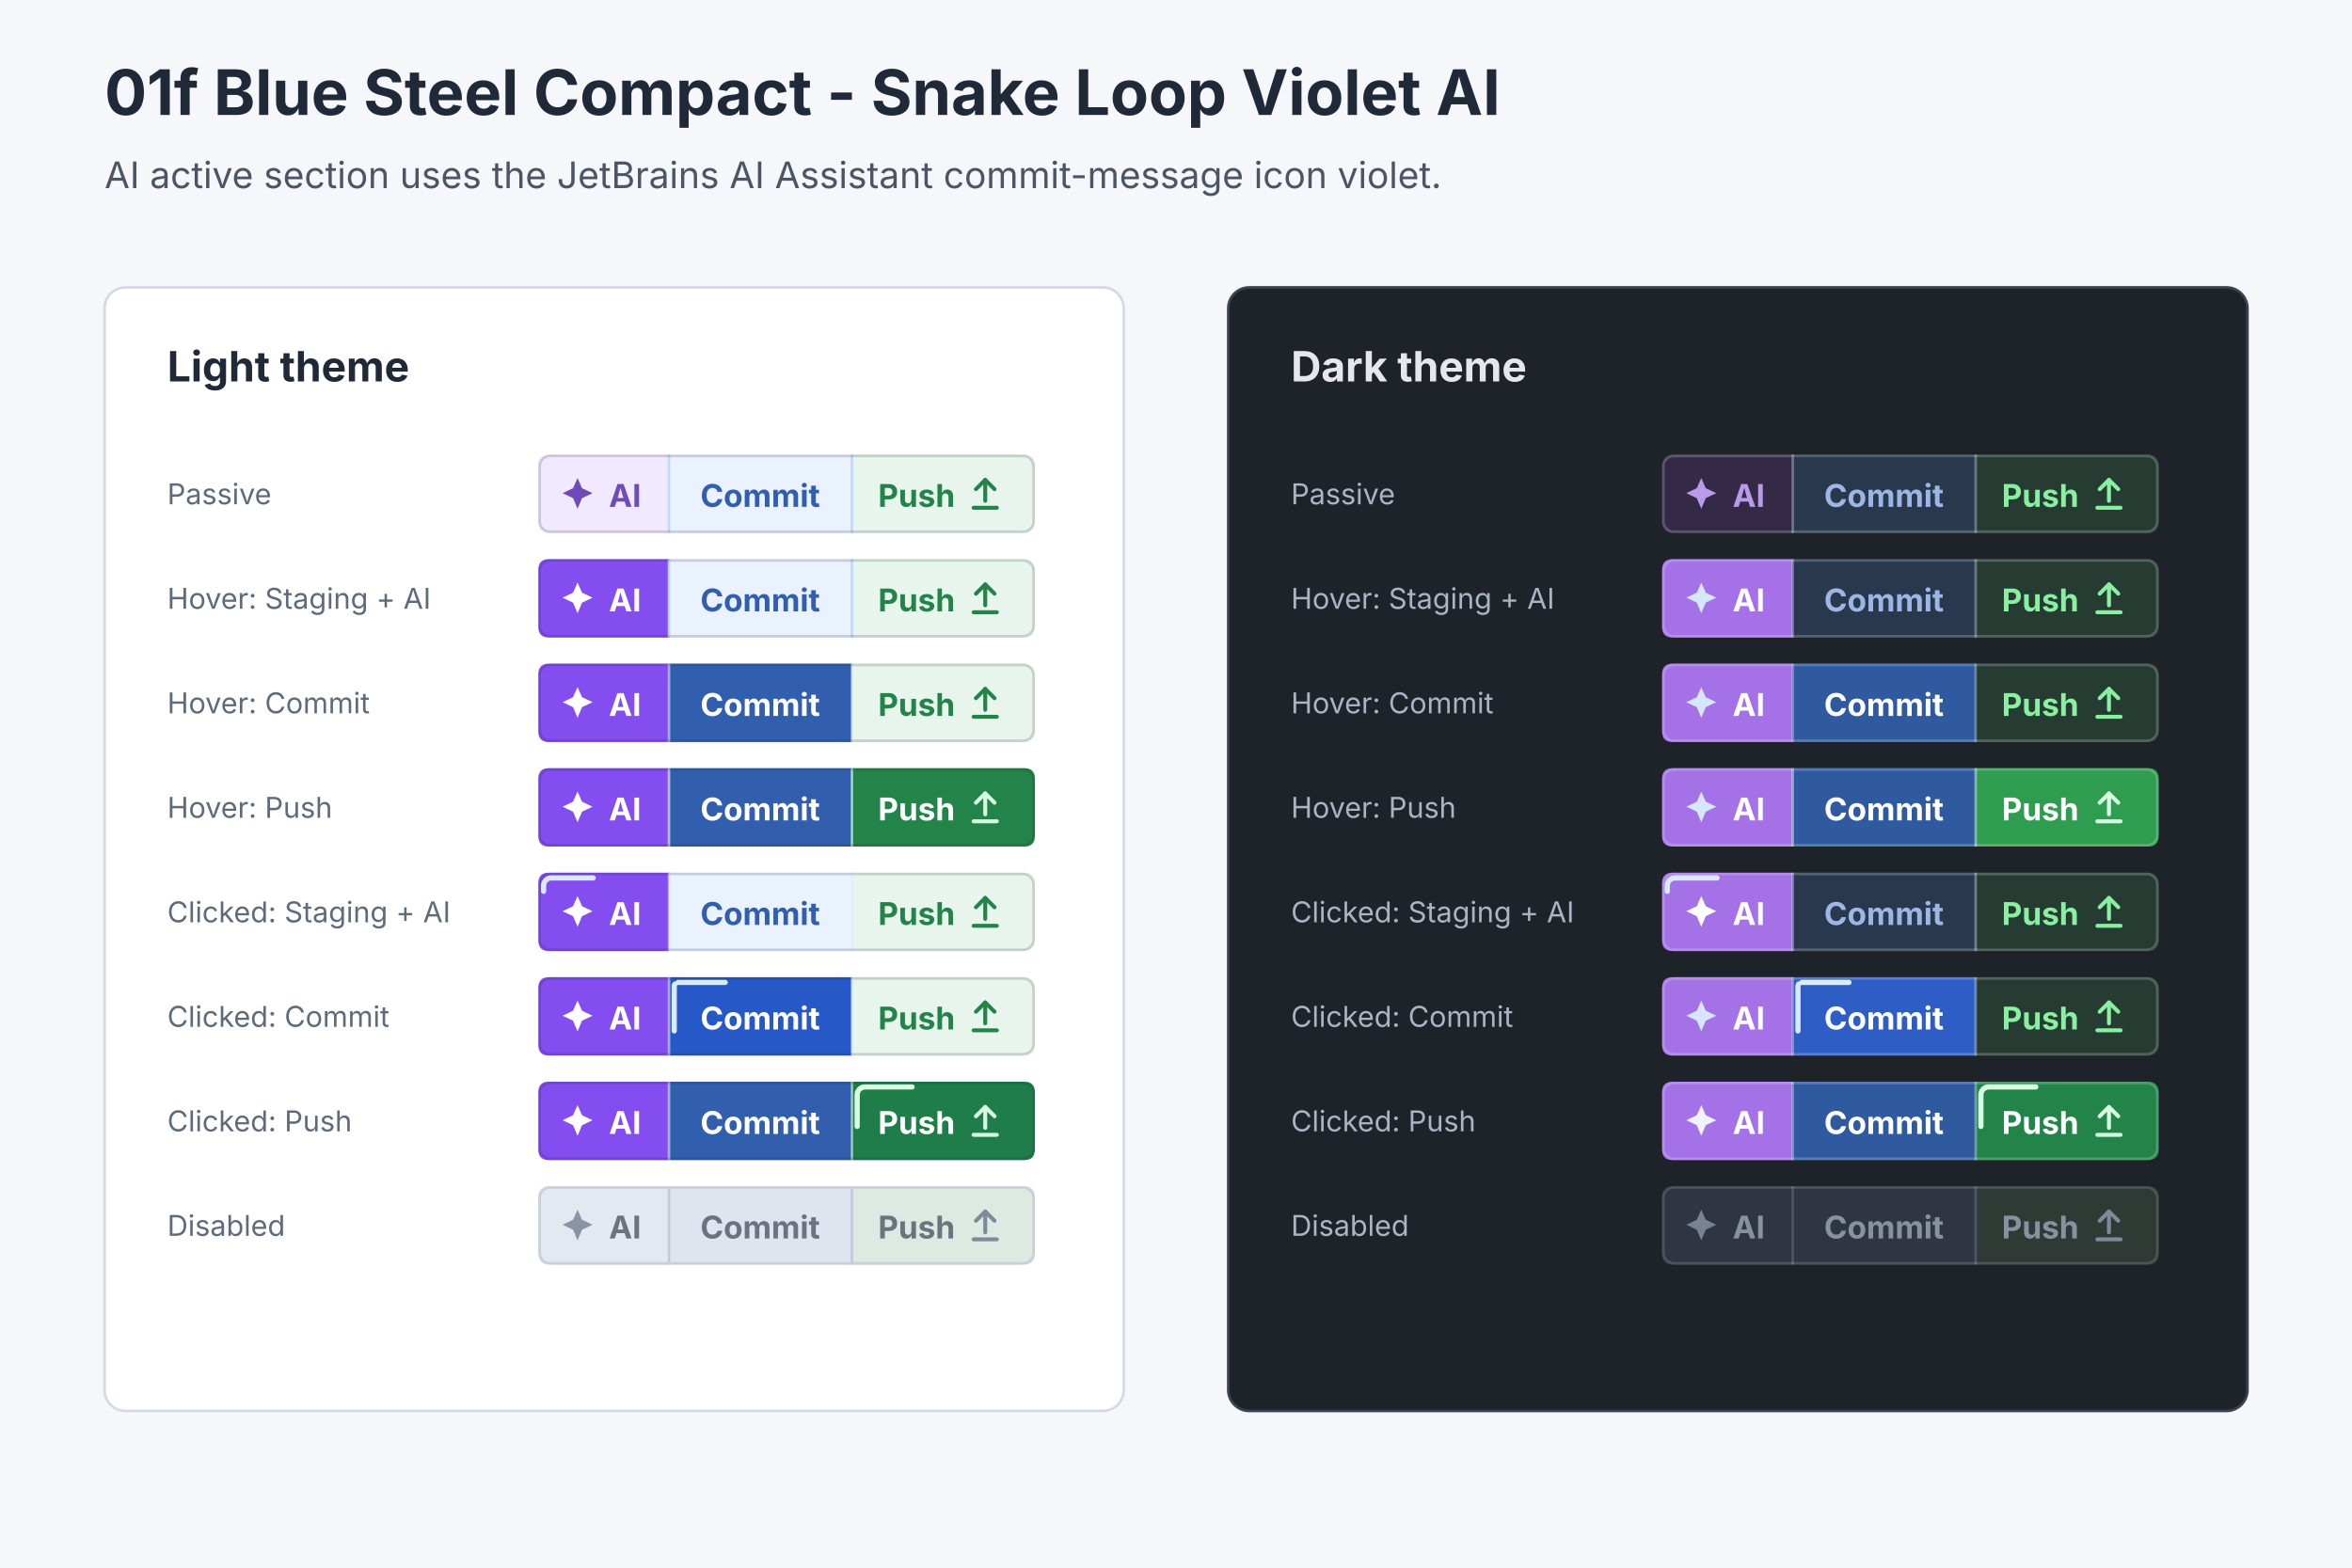
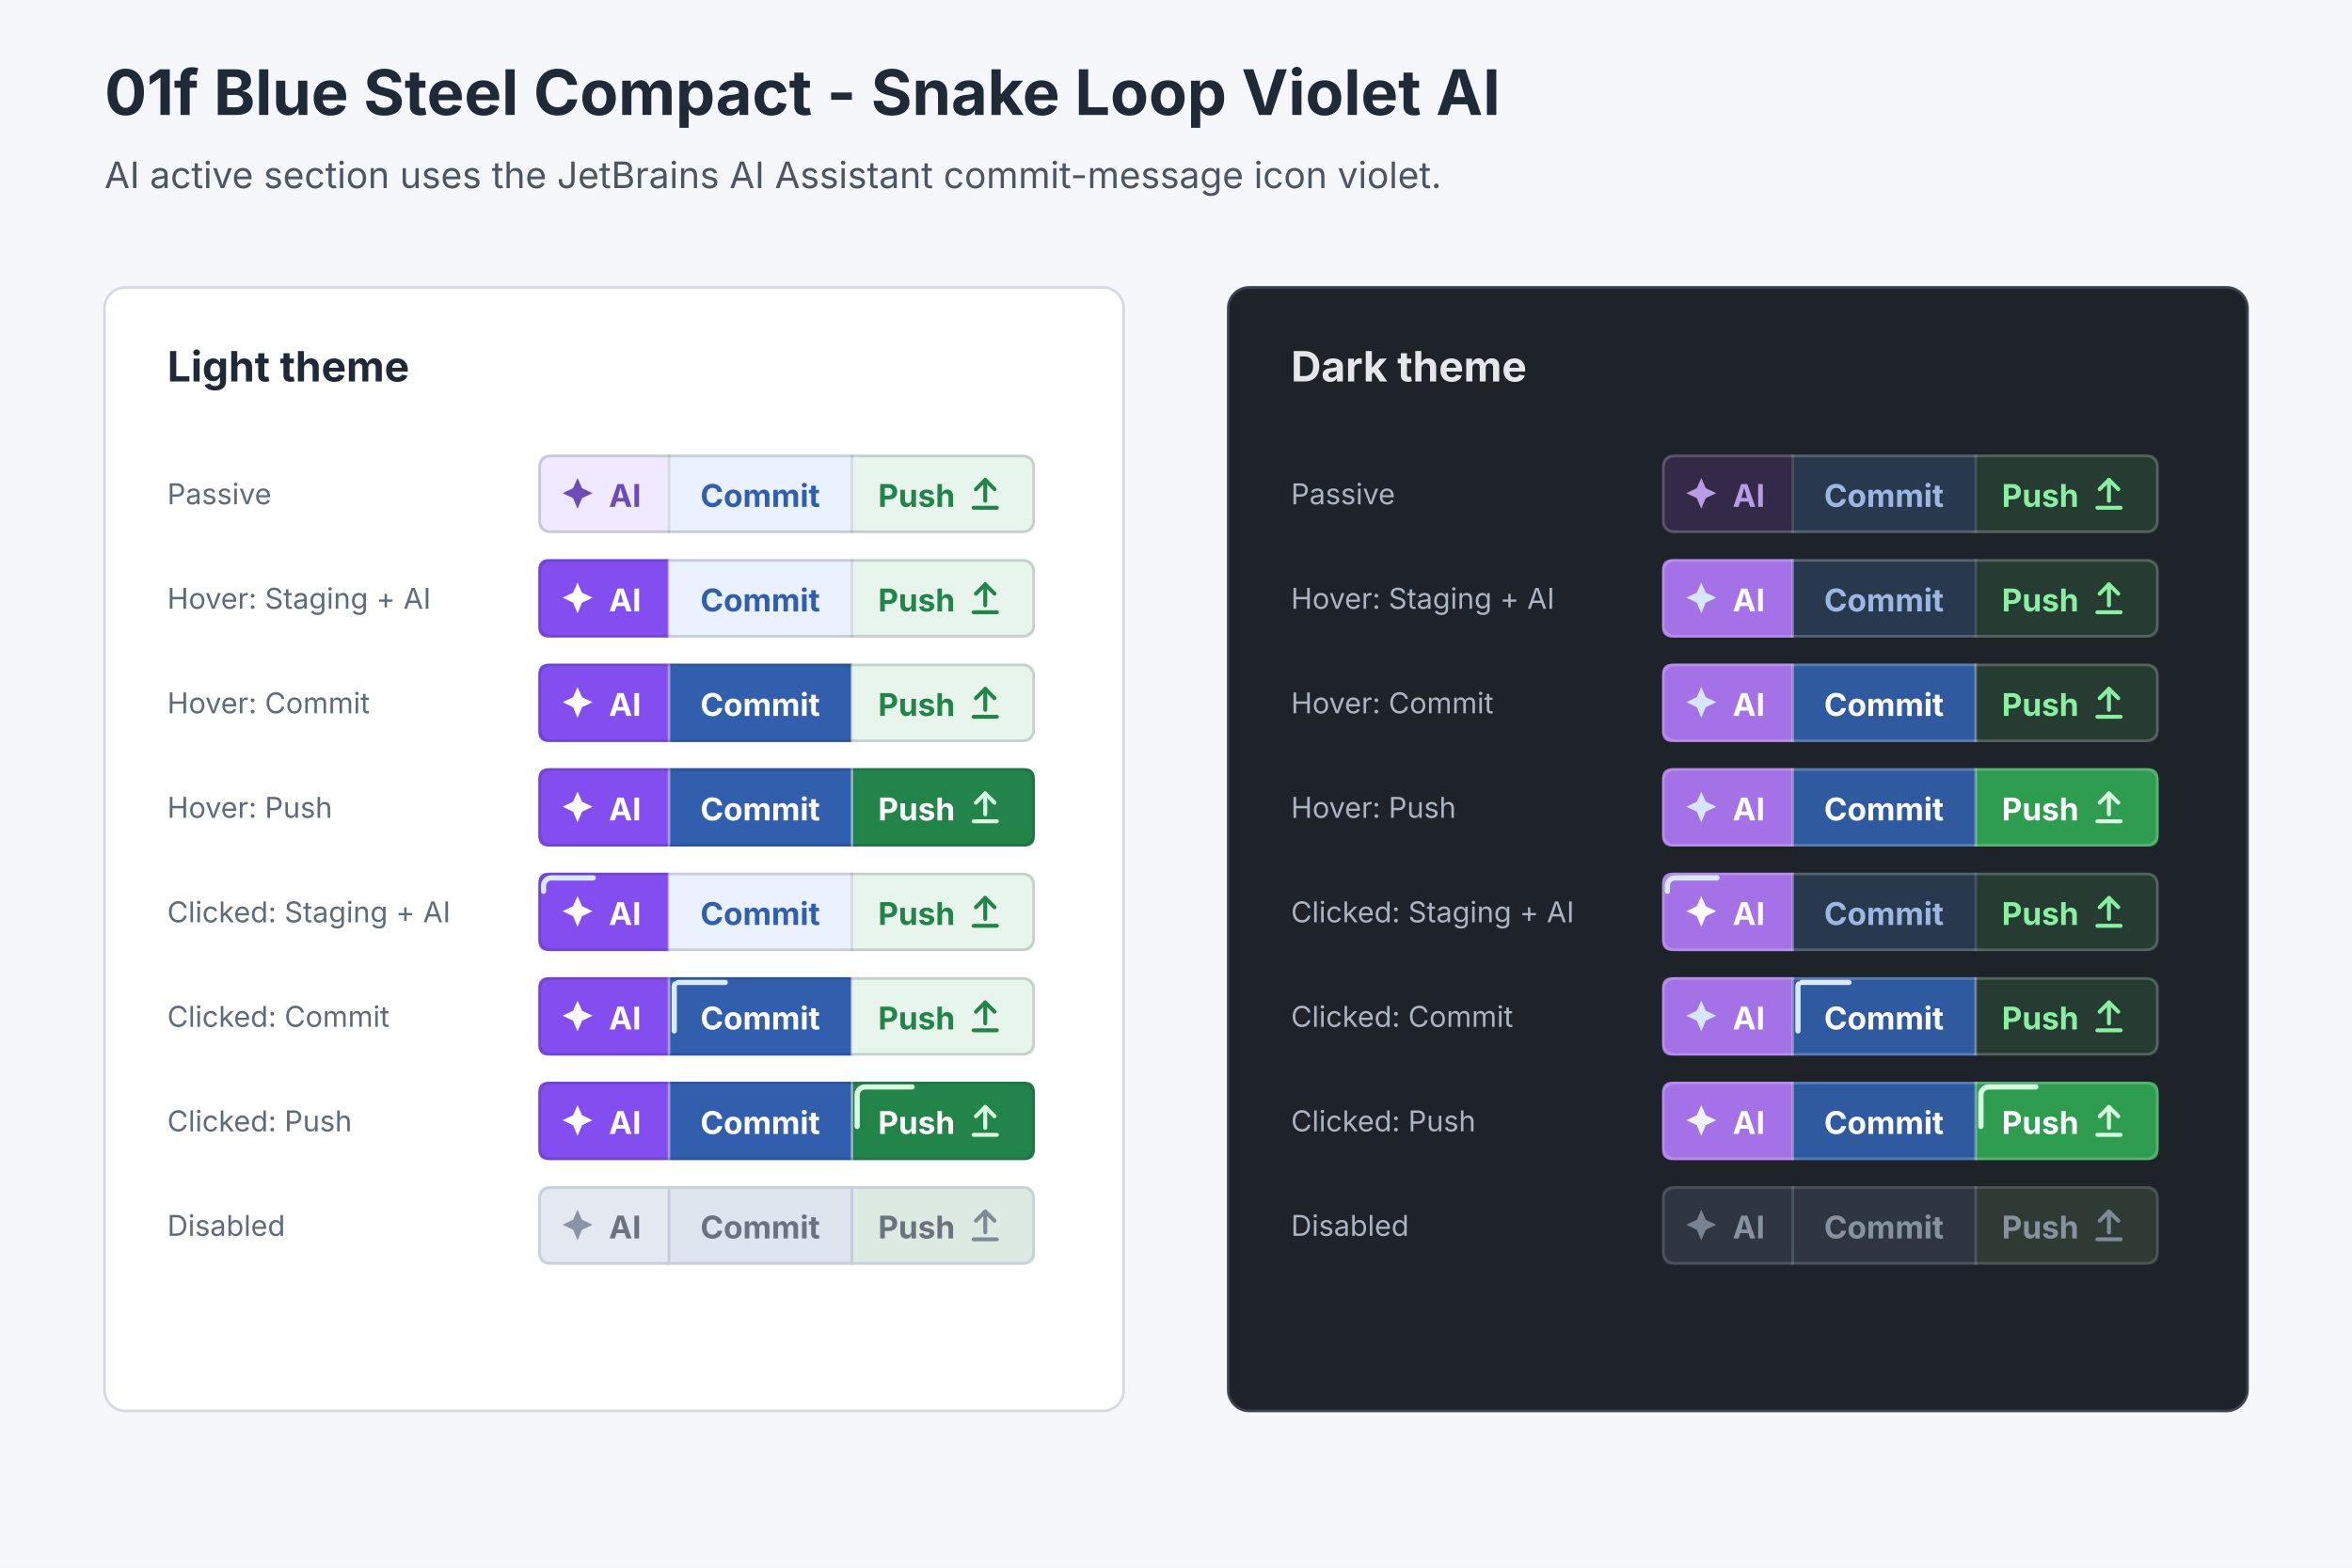
<svg xmlns="http://www.w3.org/2000/svg" width="900" height="600" viewBox="0 0 900 600" role="img" aria-label="Blue Steel Compact snake-loop violet AI section draft" font-family="Inter, Arial, sans-serif">
  <defs>
    <symbol id="ai-mark" viewBox="0 0 22 22">
      <path fill="currentColor" d="M11 1.5l2.7 6.1 6.3 3-6.3 3L11 20l-2.7-6.4-6.3-3 6.3-3z" />
    </symbol>
    <symbol id="push-mark" viewBox="0 0 18 18">
      <path d="M9 3v9" fill="none" stroke="currentColor" stroke-width="1.7" stroke-linecap="round" />
      <path d="M5 7l4-4 4 4" fill="none" stroke="currentColor" stroke-width="1.7" stroke-linecap="round" stroke-linejoin="round" />
      <path d="M4 15h10" fill="none" stroke="currentColor" stroke-width="1.7" stroke-linecap="round" />
    </symbol>
  </defs>
  <rect width="900" height="600" fill="#F5F7FB" />
  <text x="40" y="44" font-size="24" font-weight="700" fill="#1F2937">01f Blue Steel Compact - Snake Loop Violet AI
    </text>
  <text x="40" y="72" font-size="14" fill="#4B5563">AI active section uses the JetBrains AI Assistant commit-message
        icon violet.
    </text>
  <g transform="translate(40 110)">
    <rect width="390" height="430" rx="8" fill="#FFFFFF" stroke="#D5D9E2" />
    <text x="24" y="36" font-size="16" font-weight="700" fill="#1F2937">Light theme</text>
    <g transform="translate(24 64)">
      <text x="0" y="19" font-size="11" fill="#5E6B7A">Passive</text>
      <g transform="translate(142 0)">
        <rect width="190" height="30" rx="4" fill="#EDF2FB" />
        <path d="M4 0H50V30H4Q0 30 0 26V4Q0 0 4 0Z" fill="#F0E9FF" />
        <rect x="50" width="70" height="30" fill="#EAF1FF" />
        <path d="M120 0H186Q190 0 190 4V26Q190 30 186 30H120Z" fill="#E8F5EC" />
-         <path d="M50 0v30M120 0v30" stroke="#BFD5FF" opacity=".9" />
+         <path d="M50 0v30M120 0v30" stroke="#CBD5E1" opacity=".75" />
        <use href="#ai-mark" x="8" y="8" width="14" height="14" color="#6F4BB8" />
        <text x="27" y="20" font-size="12" font-weight="700" fill="#6F4BB8">AI</text>
        <text x="62" y="20" font-size="12" font-weight="700" fill="#315FAE">Commit</text>
        <text x="130" y="20" font-size="12" font-weight="700" fill="#238449">Push</text>
        <use href="#push-mark" x="162" y="7" width="18" height="16" color="#238449" />
        <rect x=".5" y=".5" width="189" height="29" rx="4" fill="none" stroke="#1F2937" opacity=".18" />
      </g>
    </g>
    <g transform="translate(24 104)">
      <text x="0" y="19" font-size="11" fill="#5E6B7A">Hover: Staging + AI</text>
      <g transform="translate(142 0)">
        <rect width="190" height="30" rx="4" fill="#EDF2FB" />
        <path d="M4 0H50V30H4Q0 30 0 26V4Q0 0 4 0Z" fill="#834DF0" />
        <rect x="50" width="70" height="30" fill="#EAF1FF" />
        <path d="M120 0H186Q190 0 190 4V26Q190 30 186 30H120Z" fill="#E8F5EC" />
-         <path d="M50 0v30M120 0v30" stroke="#BFD5FF" opacity=".9" />
+         <path d="M50 0v30" stroke="#DDE8FF" opacity=".6" />
+         <path d="M120 0v30" stroke="#CBD5E1" opacity=".75" />
        <use href="#ai-mark" x="8" y="8" width="14" height="14" color="#FFFFFF" />
        <text x="27" y="20" font-size="12" font-weight="700" fill="#FFFFFF">AI</text>
        <text x="62" y="20" font-size="12" font-weight="700" fill="#315FAE">Commit</text>
        <text x="130" y="20" font-size="12" font-weight="700" fill="#238449">Push</text>
        <use href="#push-mark" x="162" y="7" width="18" height="16" color="#238449" />
        <rect x=".5" y=".5" width="189" height="29" rx="4" fill="none" stroke="#1F2937" opacity=".18" />
      </g>
    </g>
    <g transform="translate(24 144)">
      <text x="0" y="19" font-size="11" fill="#5E6B7A">Hover: Commit</text>
      <g transform="translate(142 0)">
        <rect width="190" height="30" rx="4" fill="#EDF2FB" />
        <path d="M4 0H50V30H4Q0 30 0 26V4Q0 0 4 0Z" fill="#834DF0" />
        <rect x="50" width="70" height="30" fill="#315FAE" />
        <path d="M120 0H186Q190 0 190 4V26Q190 30 186 30H120Z" fill="#E8F5EC" />
-         <path d="M50 0v30M120 0v30" stroke="#DDE8FF" opacity=".55" />
+         <path d="M50 0v30" stroke="#E9F0FF" opacity=".45" />
+         <path d="M120 0v30" stroke="#DDE8FF" opacity=".6" />
        <use href="#ai-mark" x="8" y="8" width="14" height="14" color="#FFFFFF" />
        <text x="27" y="20" font-size="12" font-weight="700" fill="#FFFFFF">AI</text>
        <text x="62" y="20" font-size="12" font-weight="700" fill="#FFFFFF">Commit</text>
        <text x="130" y="20" font-size="12" font-weight="700" fill="#238449">Push</text>
        <use href="#push-mark" x="162" y="7" width="18" height="16" color="#238449" />
        <rect x=".5" y=".5" width="189" height="29" rx="4" fill="none" stroke="#1F2937" opacity=".18" />
      </g>
    </g>
    <g transform="translate(24 184)">
      <text x="0" y="19" font-size="11" fill="#5E6B7A">Hover: Push</text>
      <g transform="translate(142 0)">
        <rect width="190" height="30" rx="4" fill="#EDF2FB" />
        <path d="M4 0H50V30H4Q0 30 0 26V4Q0 0 4 0Z" fill="#834DF0" />
        <rect x="50" width="70" height="30" fill="#315FAE" />
        <path d="M120 0H186Q190 0 190 4V26Q190 30 186 30H120Z" fill="#238449" />
-         <path d="M50 0v30M120 0v30" stroke="#E9FFF3" opacity=".58" />
+         <path d="M50 0v30M120 0v30" stroke="#E9F0FF" opacity=".45" />
        <use href="#ai-mark" x="8" y="8" width="14" height="14" color="#FFFFFF" />
        <text x="27" y="20" font-size="12" font-weight="700" fill="#FFFFFF">AI</text>
        <text x="62" y="20" font-size="12" font-weight="700" fill="#FFFFFF">Commit</text>
        <text x="130" y="20" font-size="12" font-weight="700" fill="#FFFFFF">Push</text>
        <use href="#push-mark" x="162" y="7" width="18" height="16" color="#D9FFE3" />
        <rect x=".5" y=".5" width="189" height="29" rx="4" fill="none" stroke="#1F2937" opacity=".18" />
      </g>
    </g>
    <g transform="translate(24 224)">
      <text x="0" y="19" font-size="11" fill="#5E6B7A">Clicked: Staging + AI</text>
      <g transform="translate(142 0)">
        <rect width="190" height="30" rx="4" fill="#EDF2FB" />
        <path d="M4 0H50V30H4Q0 30 0 26V4Q0 0 4 0Z" fill="#834DF0" />
        <rect x="50" width="70" height="30" fill="#EAF1FF" />
        <path d="M120 0H186Q190 0 190 4V26Q190 30 186 30H120Z" fill="#E8F5EC" />
-         <path d="M50 0v30M120 0v30" stroke="#DDE8FF" opacity=".55" />
+         <path d="M50 0v30" stroke="#DDE8FF" opacity=".6" />
+         <path d="M120 0v30" stroke="#CBD5E1" opacity=".75" />
        <rect x="2" y="2" width="46" height="26" rx="3" fill="none" stroke="#D9EAFF" stroke-width="2" stroke-linecap="round" stroke-dasharray="16 116">
          <animate attributeName="stroke-dashoffset" values="0;-132" dur="1s" repeatCount="indefinite" />
        </rect>
        <use href="#ai-mark" x="8" y="8" width="14" height="14" color="#FFFFFF" />
        <text x="27" y="20" font-size="12" font-weight="700" fill="#FFFFFF">AI</text>
        <text x="62" y="20" font-size="12" font-weight="700" fill="#315FAE">Commit</text>
        <text x="130" y="20" font-size="12" font-weight="700" fill="#238449">Push</text>
        <use href="#push-mark" x="162" y="7" width="18" height="16" color="#238449" />
        <rect x=".5" y=".5" width="189" height="29" rx="4" fill="none" stroke="#1F2937" opacity=".18" />
      </g>
    </g>
    <g transform="translate(24 264)">
      <text x="0" y="19" font-size="11" fill="#5E6B7A">Clicked: Commit</text>
      <g transform="translate(142 0)">
        <rect width="190" height="30" rx="4" fill="#EDF2FB" />
        <path d="M4 0H50V30H4Q0 30 0 26V4Q0 0 4 0Z" fill="#834DF0" />
-         <rect x="50" width="70" height="30" fill="#2659C7" />
-         <path d="M120 0H186Q190 0 190 4V26Q190 30 186 30H120Z" fill="#E8F5EC" />
-         <path d="M50 0v30M120 0v30" stroke="#DDE8FF" opacity=".55" />
+         <rect x="50" width="70" height="30" fill="#315FAE" />
+         <path d="M120 0H186Q190 0 190 4V26Q190 30 186 30H120Z" fill="#E8F5EC" />
+         <path d="M50 0v30" stroke="#E9F0FF" opacity=".45" />
+         <path d="M120 0v30" stroke="#DDE8FF" opacity=".6" />
        <rect x="52" y="2" width="66" height="26" rx="1.5" fill="none" stroke="#D9EAFF" stroke-width="2" stroke-linecap="round" stroke-dasharray="18 144">
          <animate attributeName="stroke-dashoffset" values="0;-162" dur="1s" repeatCount="indefinite" />
        </rect>
        <use href="#ai-mark" x="8" y="8" width="14" height="14" color="#FFFFFF" />
        <text x="27" y="20" font-size="12" font-weight="700" fill="#FFFFFF">AI</text>
        <text x="62" y="20" font-size="12" font-weight="700" fill="#FFFFFF">Commit</text>
        <text x="130" y="20" font-size="12" font-weight="700" fill="#238449">Push</text>
        <use href="#push-mark" x="162" y="7" width="18" height="16" color="#238449" />
        <rect x=".5" y=".5" width="189" height="29" rx="4" fill="none" stroke="#1F2937" opacity=".18" />
      </g>
    </g>
    <g transform="translate(24 304)">
      <text x="0" y="19" font-size="11" fill="#5E6B7A">Clicked: Push</text>
      <g transform="translate(142 0)">
        <rect width="190" height="30" rx="4" fill="#EDF2FB" />
        <path d="M4 0H50V30H4Q0 30 0 26V4Q0 0 4 0Z" fill="#834DF0" />
        <rect x="50" width="70" height="30" fill="#315FAE" />
-         <path d="M120 0H186Q190 0 190 4V26Q190 30 186 30H120Z" fill="#1F7D4A" />
-         <path d="M50 0v30M120 0v30" stroke="#E9FFF3" opacity=".50" />
+         <path d="M120 0H186Q190 0 190 4V26Q190 30 186 30H120Z" fill="#238449" />
+         <path d="M50 0v30M120 0v30" stroke="#E9F0FF" opacity=".45" />
        <rect x="122" y="2" width="66" height="26" rx="3" fill="none" stroke="#D9FFE3" stroke-width="2" stroke-linecap="round" stroke-dasharray="18 144">
          <animate attributeName="stroke-dashoffset" values="0;-162" dur="1s" repeatCount="indefinite" />
        </rect>
        <use href="#ai-mark" x="8" y="8" width="14" height="14" color="#FFFFFF" />
        <text x="27" y="20" font-size="12" font-weight="700" fill="#FFFFFF">AI</text>
        <text x="62" y="20" font-size="12" font-weight="700" fill="#FFFFFF">Commit</text>
        <text x="130" y="20" font-size="12" font-weight="700" fill="#FFFFFF">Push</text>
        <use href="#push-mark" x="162" y="7" width="18" height="16" color="#D9FFE3" />
        <rect x=".5" y=".5" width="189" height="29" rx="4" fill="none" stroke="#1F2937" opacity=".18" />
      </g>
    </g>
    <g transform="translate(24 344)">
      <text x="0" y="19" font-size="11" fill="#5E6B7A">Disabled</text>
      <g transform="translate(142 0)">
        <rect width="190" height="30" rx="4" fill="#E4E8F0" />
        <path d="M4 0H50V30H4Q0 30 0 26V4Q0 0 4 0Z" fill="#E4E8F0" />
        <rect x="50" width="70" height="30" fill="#DFE5EF" />
        <path d="M120 0H186Q190 0 190 4V26Q190 30 186 30H120Z" fill="#DCEAE2" />
        <path d="M50 0v30M120 0v30" stroke="#C3CBD8" />
        <use href="#ai-mark" x="8" y="8" width="14" height="14" color="#8A94A6" />
        <text x="27" y="20" font-size="12" font-weight="700" fill="#6B7280">AI</text>
        <text x="62" y="20" font-size="12" font-weight="700" fill="#6B7280">Commit</text>
        <text x="130" y="20" font-size="12" font-weight="700" fill="#6B7280">Push</text>
        <use href="#push-mark" x="162" y="7" width="18" height="16" color="#7E8A9A" />
        <rect x=".5" y=".5" width="189" height="29" rx="4" fill="none" stroke="#C8D0DD" />
      </g>
    </g>
  </g>
  <g transform="translate(470 110)">
    <rect width="390" height="430" rx="8" fill="#1E2229" stroke="#3A4350" />
    <text x="24" y="36" font-size="16" font-weight="700" fill="#E5E7EB">Dark theme</text>
    <g transform="translate(24 64)">
      <text x="0" y="19" font-size="11" fill="#AAB4C2">Passive</text>
      <g transform="translate(142 0)">
        <rect width="190" height="30" rx="4" fill="#2B3340" />
        <path d="M4 0H50V30H4Q0 30 0 26V4Q0 0 4 0Z" fill="#342A47" />
        <rect x="50" width="70" height="30" fill="#28394E" />
        <path d="M120 0H186Q190 0 190 4V26Q190 30 186 30H120Z" fill="#263C32" />
-         <path d="M50 0v30M120 0v30" stroke="#DBEAFE" opacity=".35" />
+         <path d="M50 0v30M120 0v30" stroke="#4B5563" opacity=".85" />
        <use href="#ai-mark" x="8" y="8" width="14" height="14" color="#B99BE8" />
        <text x="27" y="20" font-size="12" font-weight="700" fill="#B99BE8">AI</text>
        <text x="62" y="20" font-size="12" font-weight="700" fill="#9DB6E3">Commit</text>
        <text x="130" y="20" font-size="12" font-weight="700" fill="#8AF0A1">Push</text>
        <use href="#push-mark" x="162" y="7" width="18" height="16" color="#8AF0A1" />
        <rect x=".5" y=".5" width="189" height="29" rx="4" fill="none" stroke="#FFFFFF" opacity=".20" />
      </g>
    </g>
    <g transform="translate(24 104)">
      <text x="0" y="19" font-size="11" fill="#AAB4C2">Hover: Staging + AI</text>
      <g transform="translate(142 0)">
        <rect width="190" height="30" rx="4" fill="#2B3340" />
        <path d="M4 0H50V30H4Q0 30 0 26V4Q0 0 4 0Z" fill="#A571E6" />
        <rect x="50" width="70" height="30" fill="#28394E" />
        <path d="M120 0H186Q190 0 190 4V26Q190 30 186 30H120Z" fill="#263C32" />
-         <path d="M50 0v30M120 0v30" stroke="#DBEAFE" opacity=".35" />
+         <path d="M50 0v30" stroke="#DBEAFE" opacity=".35" />
+         <path d="M120 0v30" stroke="#4B5563" opacity=".85" />
        <use href="#ai-mark" x="8" y="8" width="14" height="14" color="#D7E6FF" />
        <text x="27" y="20" font-size="12" font-weight="700" fill="#FFFFFF">AI</text>
        <text x="62" y="20" font-size="12" font-weight="700" fill="#9DB6E3">Commit</text>
        <text x="130" y="20" font-size="12" font-weight="700" fill="#8AF0A1">Push</text>
        <use href="#push-mark" x="162" y="7" width="18" height="16" color="#8AF0A1" />
        <rect x=".5" y=".5" width="189" height="29" rx="4" fill="none" stroke="#FFFFFF" opacity=".20" />
      </g>
    </g>
    <g transform="translate(24 144)">
      <text x="0" y="19" font-size="11" fill="#AAB4C2">Hover: Commit</text>
      <g transform="translate(142 0)">
        <rect width="190" height="30" rx="4" fill="#2B3340" />
        <path d="M4 0H50V30H4Q0 30 0 26V4Q0 0 4 0Z" fill="#A571E6" />
        <rect x="50" width="70" height="30" fill="#2F5AA0" />
        <path d="M120 0H186Q190 0 190 4V26Q190 30 186 30H120Z" fill="#263C32" />
-         <path d="M50 0v30M120 0v30" stroke="#DBEAFE" opacity=".35" />
+         <path d="M50 0v30" stroke="#E9F0FF" opacity=".35" />
+         <path d="M120 0v30" stroke="#DBEAFE" opacity=".35" />
        <use href="#ai-mark" x="8" y="8" width="14" height="14" color="#D7E6FF" />
        <text x="27" y="20" font-size="12" font-weight="700" fill="#FFFFFF">AI</text>
        <text x="62" y="20" font-size="12" font-weight="700" fill="#FFFFFF">Commit</text>
        <text x="130" y="20" font-size="12" font-weight="700" fill="#8AF0A1">Push</text>
        <use href="#push-mark" x="162" y="7" width="18" height="16" color="#8AF0A1" />
        <rect x=".5" y=".5" width="189" height="29" rx="4" fill="none" stroke="#FFFFFF" opacity=".20" />
      </g>
    </g>
    <g transform="translate(24 184)">
      <text x="0" y="19" font-size="11" fill="#AAB4C2">Hover: Push</text>
      <g transform="translate(142 0)">
        <rect width="190" height="30" rx="4" fill="#2B3340" />
        <path d="M4 0H50V30H4Q0 30 0 26V4Q0 0 4 0Z" fill="#A571E6" />
        <rect x="50" width="70" height="30" fill="#2F5AA0" />
        <path d="M120 0H186Q190 0 190 4V26Q190 30 186 30H120Z" fill="#2E9D50" />
-         <path d="M50 0v30M120 0v30" stroke="#E9FFF3" opacity=".45" />
+         <path d="M50 0v30M120 0v30" stroke="#E9F0FF" opacity=".35" />
        <use href="#ai-mark" x="8" y="8" width="14" height="14" color="#D7E6FF" />
        <text x="27" y="20" font-size="12" font-weight="700" fill="#FFFFFF">AI</text>
        <text x="62" y="20" font-size="12" font-weight="700" fill="#FFFFFF">Commit</text>
        <text x="130" y="20" font-size="12" font-weight="700" fill="#FFFFFF">Push</text>
        <use href="#push-mark" x="162" y="7" width="18" height="16" color="#D9FFE3" />
        <rect x=".5" y=".5" width="189" height="29" rx="4" fill="none" stroke="#FFFFFF" opacity=".20" />
      </g>
    </g>
    <g transform="translate(24 224)">
      <text x="0" y="19" font-size="11" fill="#AAB4C2">Clicked: Staging + AI</text>
      <g transform="translate(142 0)">
        <rect width="190" height="30" rx="4" fill="#2B3340" />
        <path d="M4 0H50V30H4Q0 30 0 26V4Q0 0 4 0Z" fill="#A571E6" />
        <rect x="50" width="70" height="30" fill="#28394E" />
        <path d="M120 0H186Q190 0 190 4V26Q190 30 186 30H120Z" fill="#263C32" />
-         <path d="M50 0v30M120 0v30" stroke="#DBEAFE" opacity=".38" />
+         <path d="M50 0v30" stroke="#DBEAFE" opacity=".35" />
+         <path d="M120 0v30" stroke="#4B5563" opacity=".85" />
        <rect x="2" y="2" width="46" height="26" rx="3" fill="none" stroke="#D9EAFF" stroke-width="2" stroke-linecap="round" stroke-dasharray="16 116">
          <animate attributeName="stroke-dashoffset" values="0;-132" dur="1s" repeatCount="indefinite" />
        </rect>
        <use href="#ai-mark" x="8" y="8" width="14" height="14" color="#FFFFFF" />
        <text x="27" y="20" font-size="12" font-weight="700" fill="#FFFFFF">AI</text>
        <text x="62" y="20" font-size="12" font-weight="700" fill="#9DB6E3">Commit</text>
        <text x="130" y="20" font-size="12" font-weight="700" fill="#8AF0A1">Push</text>
        <use href="#push-mark" x="162" y="7" width="18" height="16" color="#8AF0A1" />
        <rect x=".5" y=".5" width="189" height="29" rx="4" fill="none" stroke="#FFFFFF" opacity=".20" />
      </g>
    </g>
    <g transform="translate(24 264)">
      <text x="0" y="19" font-size="11" fill="#AAB4C2">Clicked: Commit</text>
      <g transform="translate(142 0)">
        <rect width="190" height="30" rx="4" fill="#2B3340" />
        <path d="M4 0H50V30H4Q0 30 0 26V4Q0 0 4 0Z" fill="#A571E6" />
-         <rect x="50" width="70" height="30" fill="#2E5EC5" />
-         <path d="M120 0H186Q190 0 190 4V26Q190 30 186 30H120Z" fill="#263C32" />
-         <path d="M50 0v30M120 0v30" stroke="#DBEAFE" opacity=".38" />
+         <rect x="50" width="70" height="30" fill="#2F5AA0" />
+         <path d="M120 0H186Q190 0 190 4V26Q190 30 186 30H120Z" fill="#263C32" />
+         <path d="M50 0v30" stroke="#E9F0FF" opacity=".35" />
+         <path d="M120 0v30" stroke="#DBEAFE" opacity=".35" />
        <rect x="52" y="2" width="66" height="26" rx="1.5" fill="none" stroke="#D9EAFF" stroke-width="2" stroke-linecap="round" stroke-dasharray="18 144">
          <animate attributeName="stroke-dashoffset" values="0;-162" dur="1s" repeatCount="indefinite" />
        </rect>
        <use href="#ai-mark" x="8" y="8" width="14" height="14" color="#D7E6FF" />
        <text x="27" y="20" font-size="12" font-weight="700" fill="#FFFFFF">AI</text>
        <text x="62" y="20" font-size="12" font-weight="700" fill="#FFFFFF">Commit</text>
        <text x="130" y="20" font-size="12" font-weight="700" fill="#8AF0A1">Push</text>
        <use href="#push-mark" x="162" y="7" width="18" height="16" color="#8AF0A1" />
        <rect x=".5" y=".5" width="189" height="29" rx="4" fill="none" stroke="#FFFFFF" opacity=".20" />
      </g>
    </g>
    <g transform="translate(24 304)">
      <text x="0" y="19" font-size="11" fill="#AAB4C2">Clicked: Push</text>
      <g transform="translate(142 0)">
        <rect width="190" height="30" rx="4" fill="#2B3340" />
        <path d="M4 0H50V30H4Q0 30 0 26V4Q0 0 4 0Z" fill="#A571E6" />
        <rect x="50" width="70" height="30" fill="#2F5AA0" />
-         <path d="M120 0H186Q190 0 190 4V26Q190 30 186 30H120Z" fill="#238449" />
-         <path d="M50 0v30M120 0v30" stroke="#DBEAFE" opacity=".38" />
+         <path d="M120 0H186Q190 0 190 4V26Q190 30 186 30H120Z" fill="#2E9D50" />
+         <path d="M50 0v30M120 0v30" stroke="#E9F0FF" opacity=".35" />
        <rect x="122" y="2" width="66" height="26" rx="3" fill="none" stroke="#D9FFE3" stroke-width="2" stroke-linecap="round" stroke-dasharray="18 144">
          <animate attributeName="stroke-dashoffset" values="0;-162" dur="1s" repeatCount="indefinite" />
        </rect>
        <use href="#ai-mark" x="8" y="8" width="14" height="14" color="#EEF4FF" />
        <text x="27" y="20" font-size="12" font-weight="700" fill="#FFFFFF">AI</text>
        <text x="62" y="20" font-size="12" font-weight="700" fill="#FFFFFF">Commit</text>
        <text x="130" y="20" font-size="12" font-weight="700" fill="#FFFFFF">Push</text>
        <use href="#push-mark" x="162" y="7" width="18" height="16" color="#D9FFE3" />
        <rect x=".5" y=".5" width="189" height="29" rx="4" fill="none" stroke="#FFFFFF" opacity=".20" />
      </g>
    </g>
    <g transform="translate(24 344)">
      <text x="0" y="19" font-size="11" fill="#AAB4C2">Disabled</text>
      <g transform="translate(142 0)">
        <rect width="190" height="30" rx="4" fill="#303641" />
        <path d="M4 0H50V30H4Q0 30 0 26V4Q0 0 4 0Z" fill="#303641" />
        <rect x="50" width="70" height="30" fill="#303641" />
        <path d="M120 0H186Q190 0 190 4V26Q190 30 186 30H120Z" fill="#2F3A35" />
        <path d="M50 0v30M120 0v30" stroke="#4B5563" />
        <use href="#ai-mark" x="8" y="8" width="14" height="14" color="#778293" />
        <text x="27" y="20" font-size="12" font-weight="700" fill="#8792A1">AI</text>
        <text x="62" y="20" font-size="12" font-weight="700" fill="#8792A1">Commit</text>
        <text x="130" y="20" font-size="12" font-weight="700" fill="#8792A1">Push</text>
        <use href="#push-mark" x="162" y="7" width="18" height="16" color="#7E8A9A" />
        <rect x=".5" y=".5" width="189" height="29" rx="4" fill="none" stroke="#FFFFFF" opacity=".14" />
      </g>
    </g>
  </g>
</svg>
